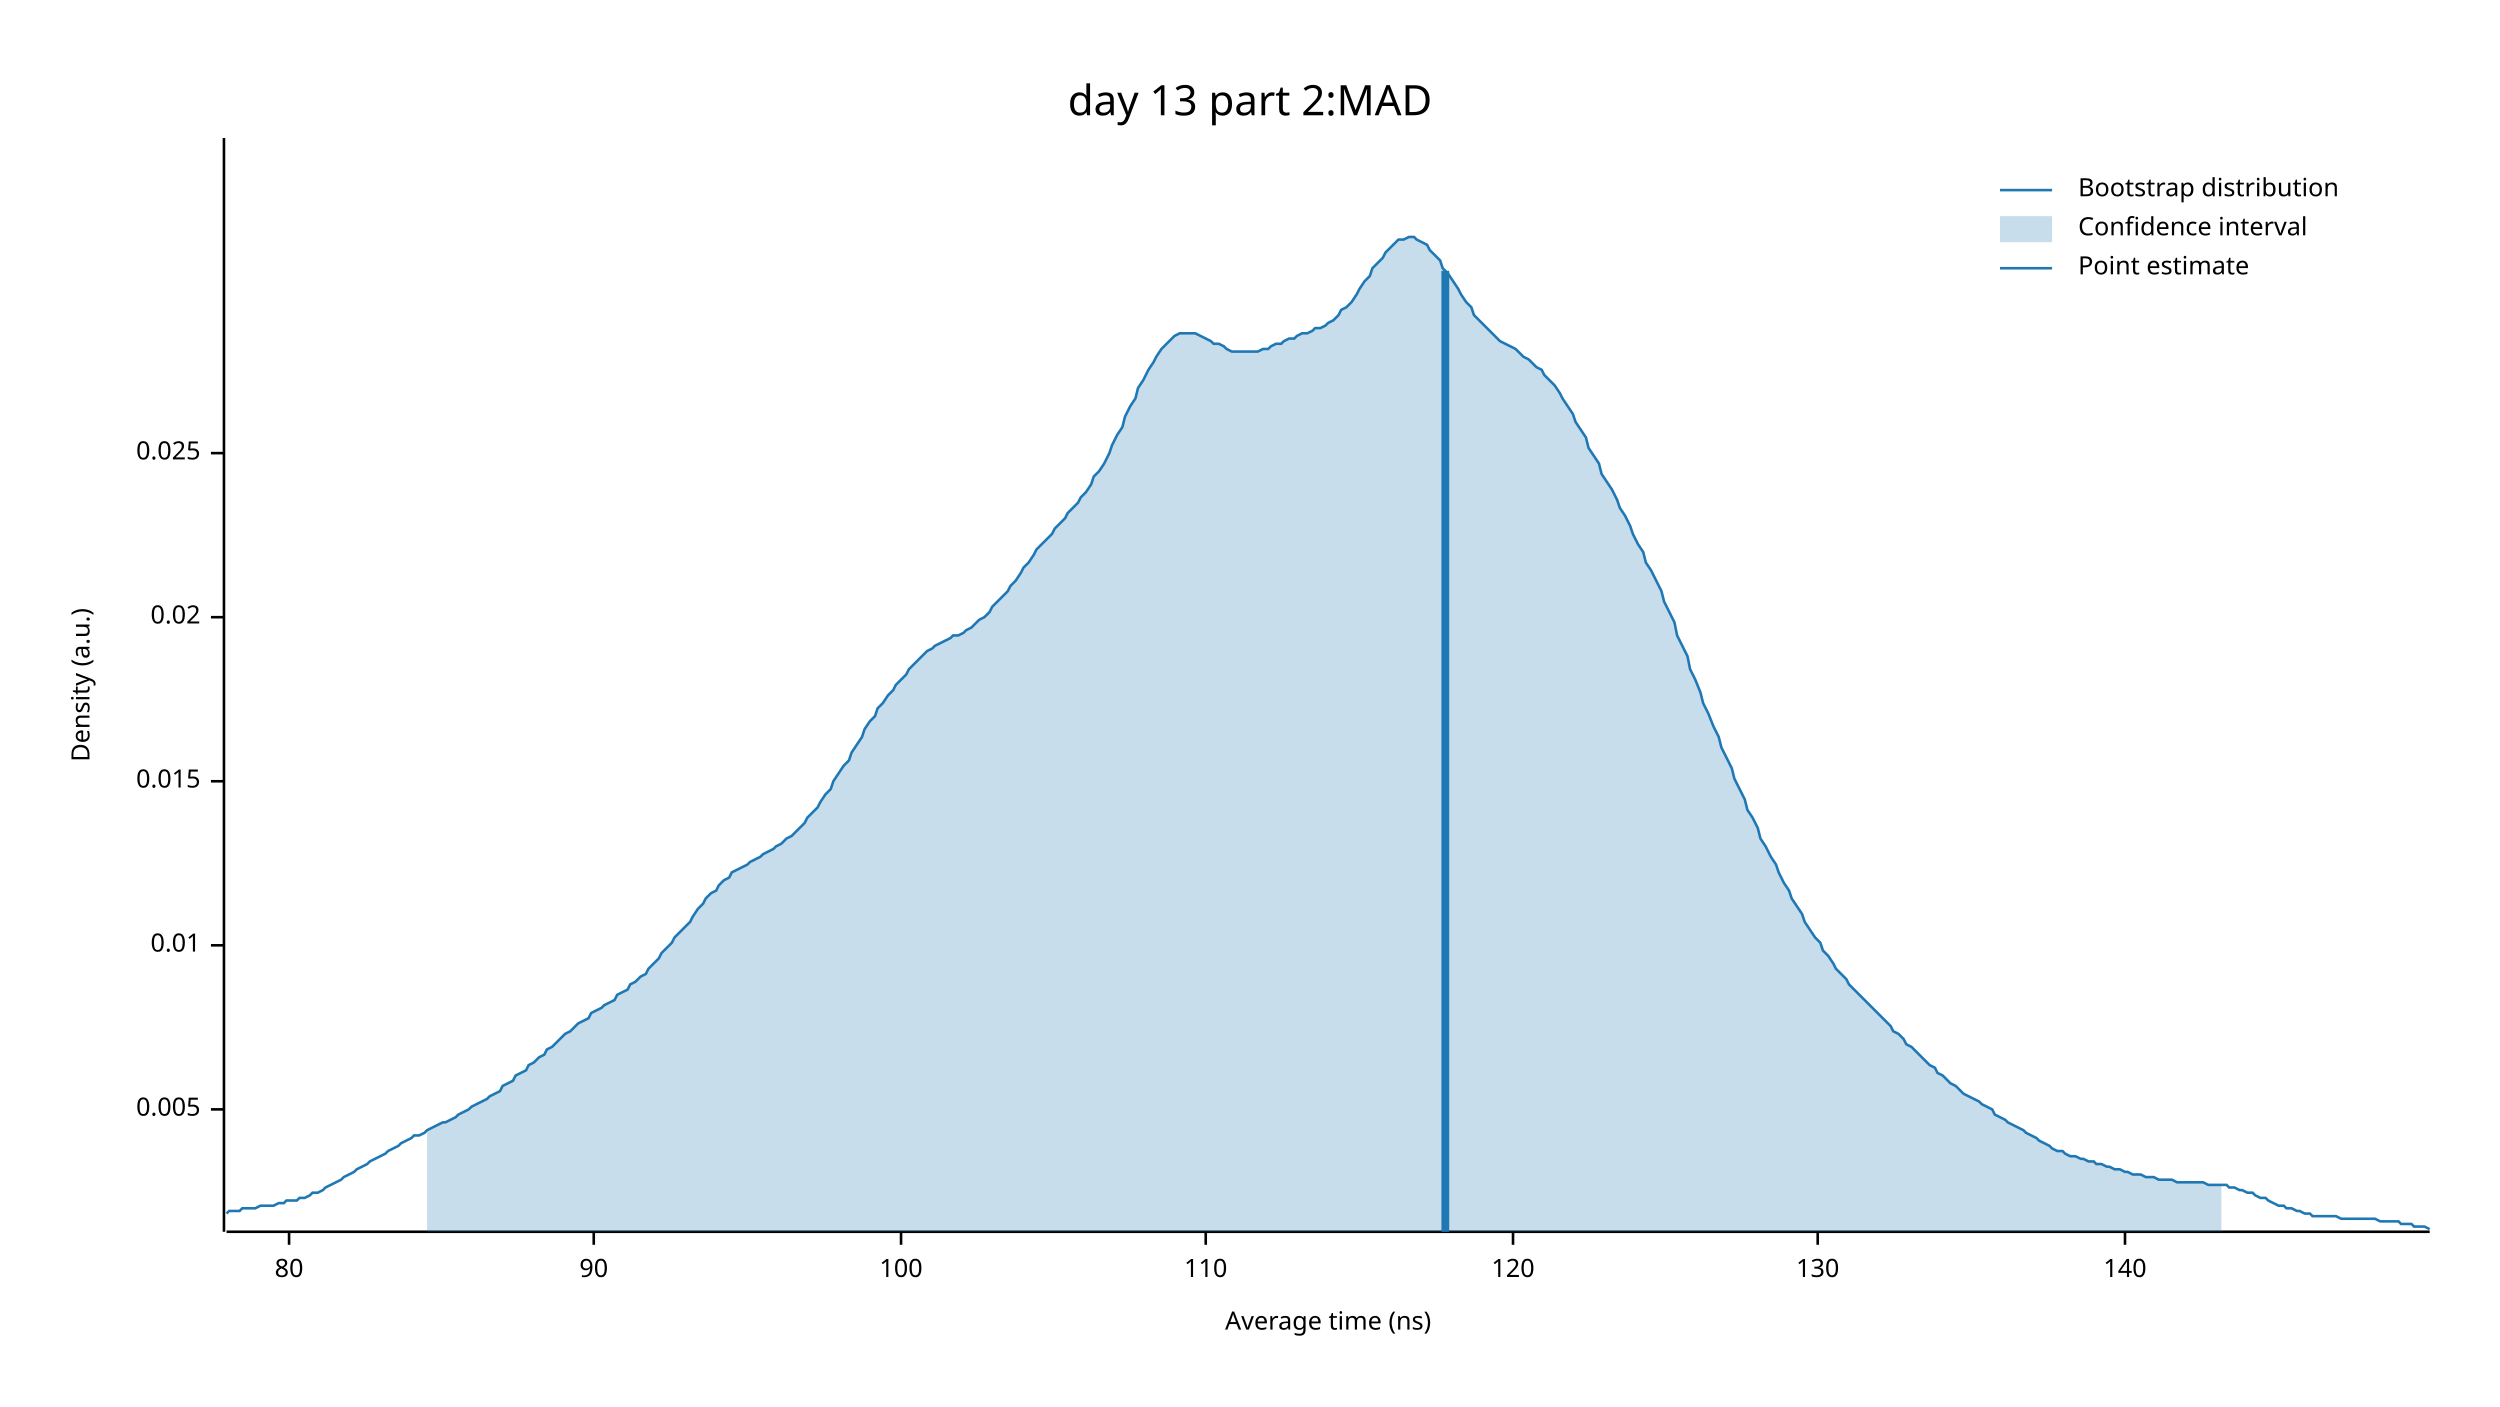
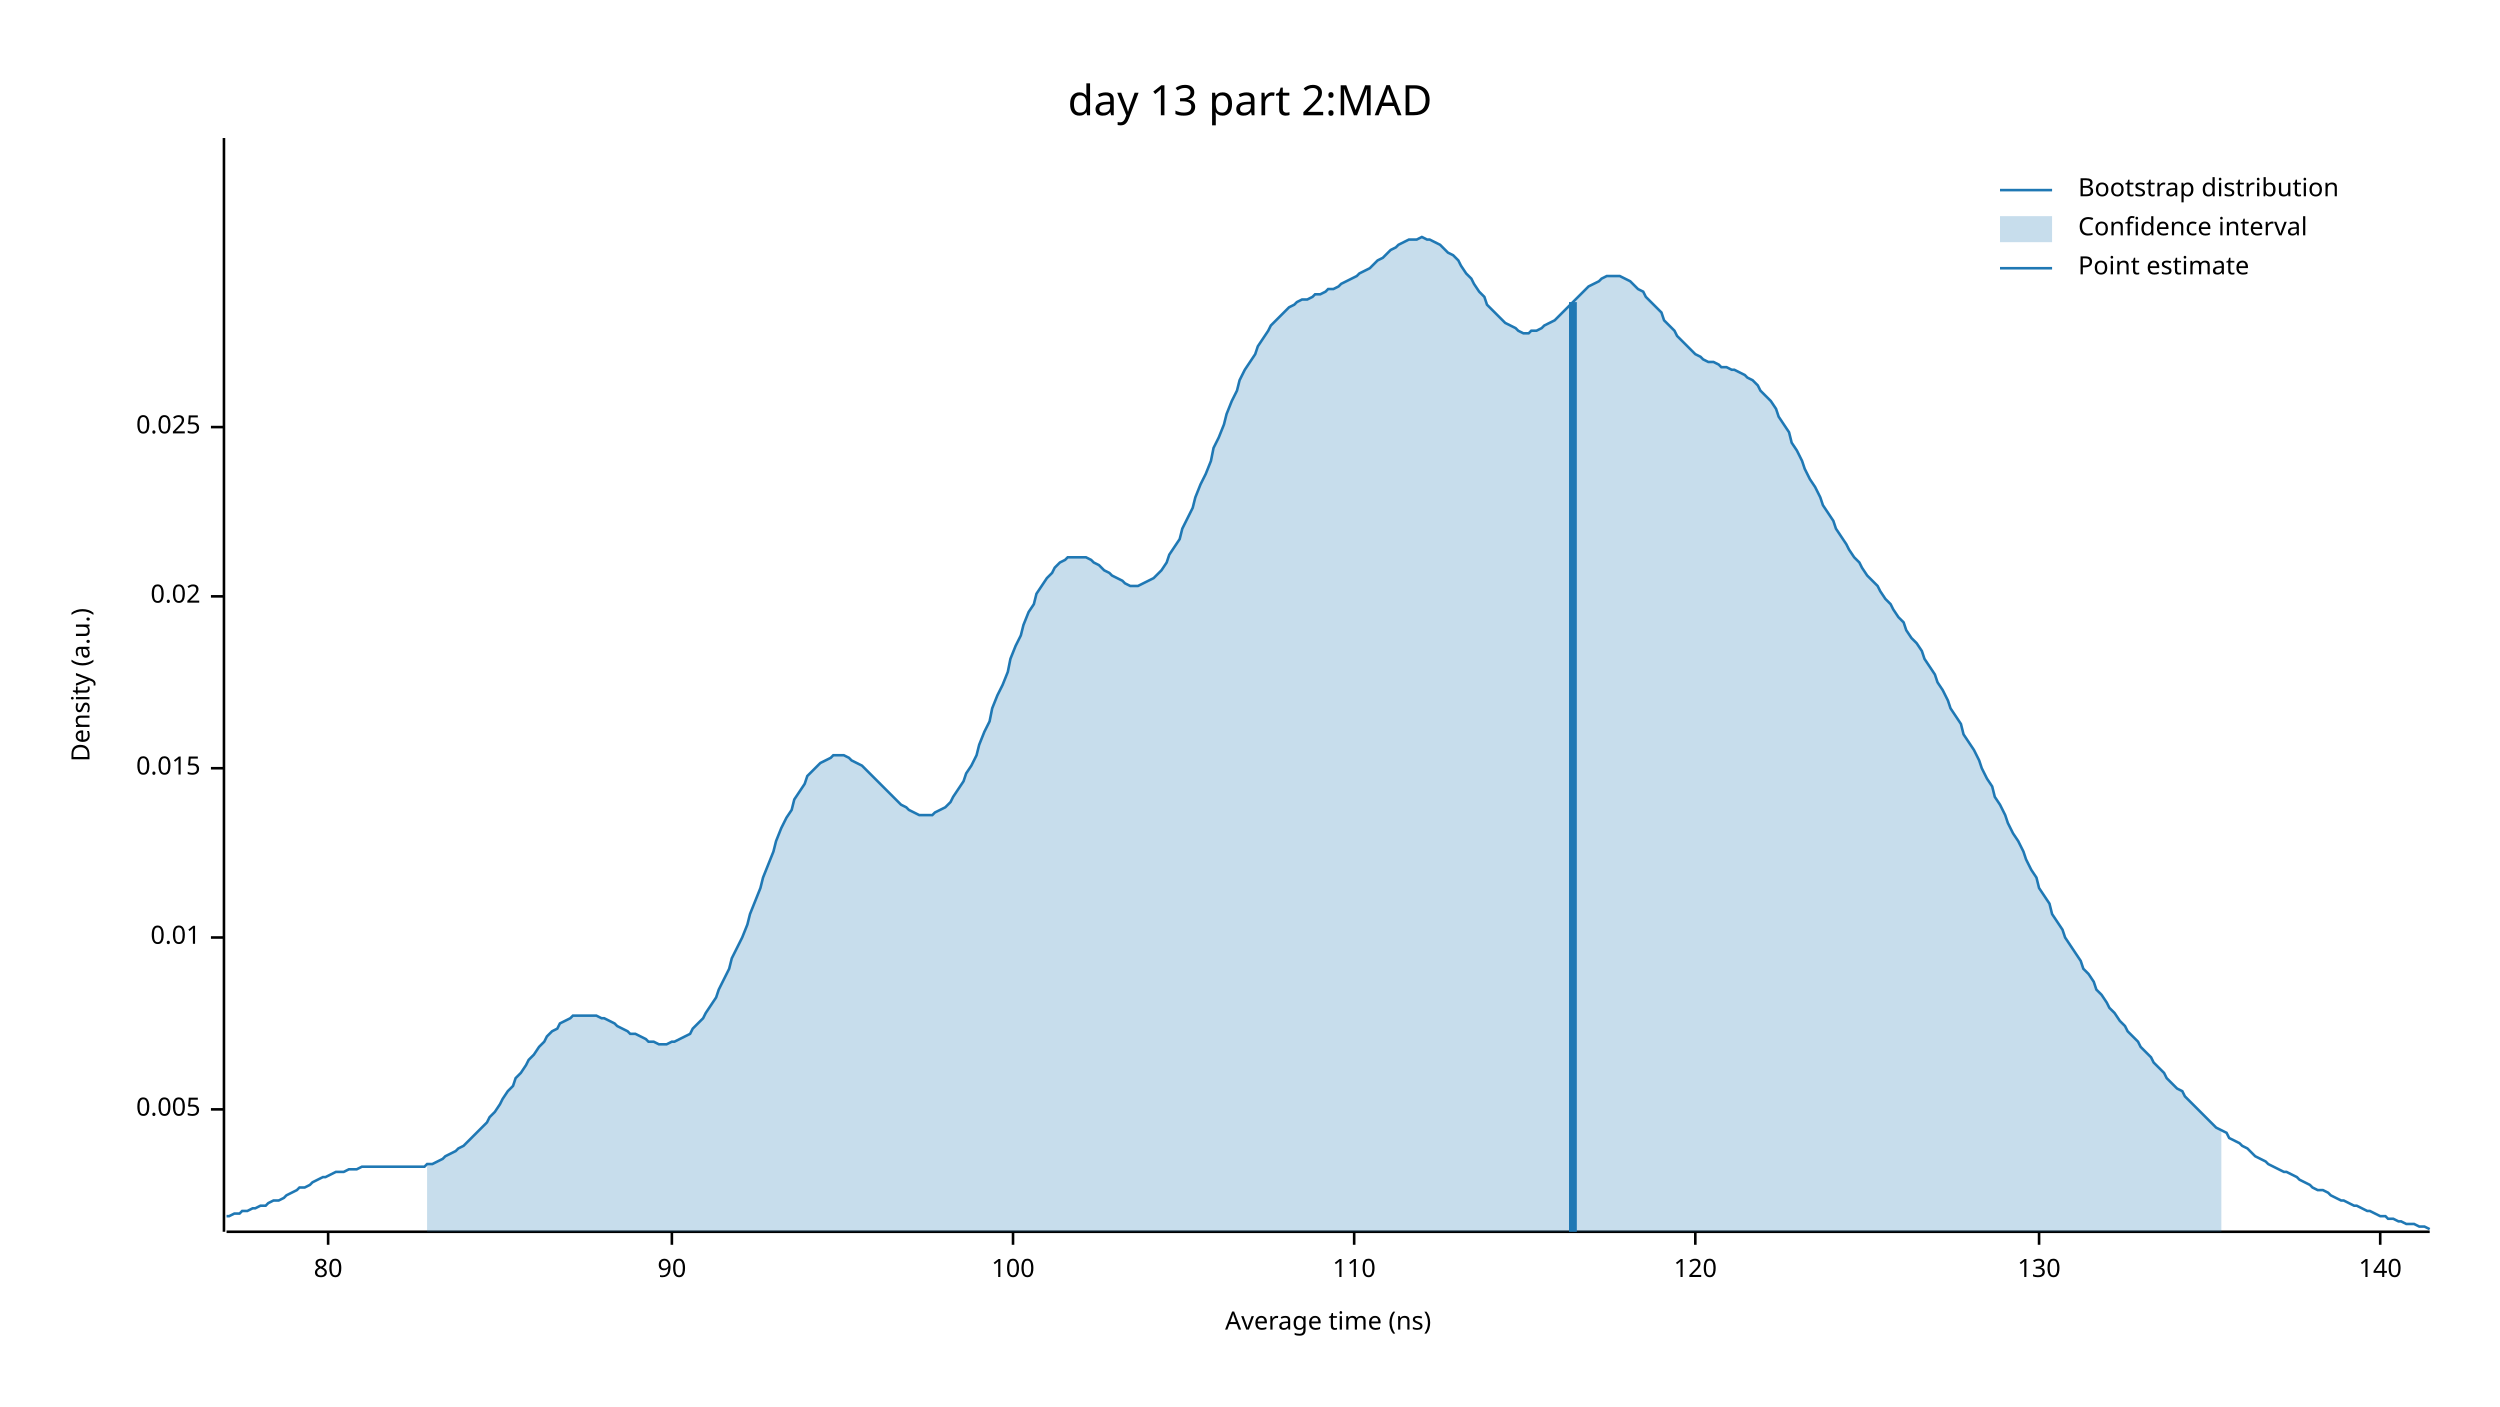
<svg xmlns="http://www.w3.org/2000/svg" width="960" height="540" viewBox="0 0 960 540">
  <text x="480" y="32" dy="0.76em" text-anchor="middle" font-family="sans-serif" font-size="16.129" opacity="1" fill="#000000">
day 13 part 2:MAD
</text>
  <text x="27" y="263" dy="0.76em" text-anchor="middle" font-family="sans-serif" font-size="9.677" opacity="1" fill="#000000" transform="rotate(270, 27, 263)">
Density (a.u.)
</text>
  <text x="510" y="513" dy="-0.5ex" text-anchor="middle" font-family="sans-serif" font-size="9.677" opacity="1" fill="#000000">
Average time (ns)
</text>
  <polyline fill="none" opacity="1" stroke="#000000" stroke-width="1" points="86,53 86,473 " />
  <text x="77" y="426" dy="0.5ex" text-anchor="end" font-family="sans-serif" font-size="9.677" opacity="1" fill="#000000">
0.005
</text>
  <polyline fill="none" opacity="1" stroke="#000000" stroke-width="1" points="81,426 86,426 " />
-   <text x="77" y="363" dy="0.5ex" text-anchor="end" font-family="sans-serif" font-size="9.677" opacity="1" fill="#000000">
+   <text x="77" y="360" dy="0.5ex" text-anchor="end" font-family="sans-serif" font-size="9.677" opacity="1" fill="#000000">
0.01
</text>
-   <polyline fill="none" opacity="1" stroke="#000000" stroke-width="1" points="81,363 86,363 " />
-   <text x="77" y="300" dy="0.5ex" text-anchor="end" font-family="sans-serif" font-size="9.677" opacity="1" fill="#000000">
+   <polyline fill="none" opacity="1" stroke="#000000" stroke-width="1" points="81,360 86,360 " />
+   <text x="77" y="295" dy="0.5ex" text-anchor="end" font-family="sans-serif" font-size="9.677" opacity="1" fill="#000000">
0.015
</text>
-   <polyline fill="none" opacity="1" stroke="#000000" stroke-width="1" points="81,300 86,300 " />
-   <text x="77" y="237" dy="0.5ex" text-anchor="end" font-family="sans-serif" font-size="9.677" opacity="1" fill="#000000">
+   <polyline fill="none" opacity="1" stroke="#000000" stroke-width="1" points="81,295 86,295 " />
+   <text x="77" y="229" dy="0.5ex" text-anchor="end" font-family="sans-serif" font-size="9.677" opacity="1" fill="#000000">
0.02
</text>
-   <polyline fill="none" opacity="1" stroke="#000000" stroke-width="1" points="81,237 86,237 " />
-   <text x="77" y="174" dy="0.5ex" text-anchor="end" font-family="sans-serif" font-size="9.677" opacity="1" fill="#000000">
+   <polyline fill="none" opacity="1" stroke="#000000" stroke-width="1" points="81,229 86,229 " />
+   <text x="77" y="164" dy="0.5ex" text-anchor="end" font-family="sans-serif" font-size="9.677" opacity="1" fill="#000000">
0.025
</text>
-   <polyline fill="none" opacity="1" stroke="#000000" stroke-width="1" points="81,174 86,174 " />
+   <polyline fill="none" opacity="1" stroke="#000000" stroke-width="1" points="81,164 86,164 " />
  <polyline fill="none" opacity="1" stroke="#000000" stroke-width="1" points="87,473 933,473 " />
-   <text x="111" y="483" dy="0.76em" text-anchor="middle" font-family="sans-serif" font-size="9.677" opacity="1" fill="#000000">
+   <text x="126" y="483" dy="0.76em" text-anchor="middle" font-family="sans-serif" font-size="9.677" opacity="1" fill="#000000">
80
</text>
-   <polyline fill="none" opacity="1" stroke="#000000" stroke-width="1" points="111,473 111,478 " />
-   <text x="228" y="483" dy="0.76em" text-anchor="middle" font-family="sans-serif" font-size="9.677" opacity="1" fill="#000000">
+   <polyline fill="none" opacity="1" stroke="#000000" stroke-width="1" points="126,473 126,478 " />
+   <text x="258" y="483" dy="0.76em" text-anchor="middle" font-family="sans-serif" font-size="9.677" opacity="1" fill="#000000">
90
</text>
-   <polyline fill="none" opacity="1" stroke="#000000" stroke-width="1" points="228,473 228,478 " />
-   <text x="346" y="483" dy="0.76em" text-anchor="middle" font-family="sans-serif" font-size="9.677" opacity="1" fill="#000000">
+   <polyline fill="none" opacity="1" stroke="#000000" stroke-width="1" points="258,473 258,478 " />
+   <text x="389" y="483" dy="0.76em" text-anchor="middle" font-family="sans-serif" font-size="9.677" opacity="1" fill="#000000">
100
</text>
-   <polyline fill="none" opacity="1" stroke="#000000" stroke-width="1" points="346,473 346,478 " />
-   <text x="463" y="483" dy="0.76em" text-anchor="middle" font-family="sans-serif" font-size="9.677" opacity="1" fill="#000000">
+   <polyline fill="none" opacity="1" stroke="#000000" stroke-width="1" points="389,473 389,478 " />
+   <text x="520" y="483" dy="0.76em" text-anchor="middle" font-family="sans-serif" font-size="9.677" opacity="1" fill="#000000">
110
</text>
-   <polyline fill="none" opacity="1" stroke="#000000" stroke-width="1" points="463,473 463,478 " />
-   <text x="581" y="483" dy="0.76em" text-anchor="middle" font-family="sans-serif" font-size="9.677" opacity="1" fill="#000000">
+   <polyline fill="none" opacity="1" stroke="#000000" stroke-width="1" points="520,473 520,478 " />
+   <text x="651" y="483" dy="0.76em" text-anchor="middle" font-family="sans-serif" font-size="9.677" opacity="1" fill="#000000">
120
</text>
-   <polyline fill="none" opacity="1" stroke="#000000" stroke-width="1" points="581,473 581,478 " />
-   <text x="698" y="483" dy="0.76em" text-anchor="middle" font-family="sans-serif" font-size="9.677" opacity="1" fill="#000000">
+   <polyline fill="none" opacity="1" stroke="#000000" stroke-width="1" points="651,473 651,478 " />
+   <text x="783" y="483" dy="0.76em" text-anchor="middle" font-family="sans-serif" font-size="9.677" opacity="1" fill="#000000">
130
</text>
-   <polyline fill="none" opacity="1" stroke="#000000" stroke-width="1" points="698,473 698,478 " />
-   <text x="816" y="483" dy="0.76em" text-anchor="middle" font-family="sans-serif" font-size="9.677" opacity="1" fill="#000000">
+   <polyline fill="none" opacity="1" stroke="#000000" stroke-width="1" points="783,473 783,478 " />
+   <text x="914" y="483" dy="0.76em" text-anchor="middle" font-family="sans-serif" font-size="9.677" opacity="1" fill="#000000">
140
</text>
-   <polyline fill="none" opacity="1" stroke="#000000" stroke-width="1" points="816,473 816,478 " />
-   <polyline fill="none" opacity="1" stroke="#1F78B4" stroke-width="1" points="87,466 88,465 90,465 92,465 93,464 95,464 97,464 98,464 100,463 102,463 103,463 105,463 107,462 109,462 110,461 112,461 114,461 115,460 117,460 119,459 120,458 122,458 124,457 125,456 127,455 129,454 131,453 132,452 134,451 136,450 137,449 139,448 141,447 142,446 144,445 146,444 148,443 149,442 151,441 153,440 154,439 156,438 158,437 159,436 161,436 163,435 164,434 166,433 168,432 170,431 171,431 173,430 175,429 176,428 178,427 180,426 181,425 183,424 185,423 187,422 188,421 190,420 192,419 193,417 195,416 197,415 198,413 200,412 202,411 203,409 205,408 207,406 209,405 210,403 212,402 214,400 215,399 217,397 219,396 220,395 222,393 224,392 226,391 227,389 229,388 231,387 232,386 234,385 236,384 237,382 239,381 241,380 242,378 244,377 246,375 248,374 249,372 251,370 253,368 254,366 256,364 258,362 259,360 261,358 263,356 265,354 266,352 268,349 270,347 271,345 273,343 275,342 276,340 278,338 280,337 281,335 283,334 285,333 287,332 288,331 290,330 292,329 293,328 295,327 297,326 298,325 300,324 302,322 304,321 305,320 307,318 309,316 310,314 312,312 314,310 315,308 317,305 319,303 320,300 322,297 324,294 326,292 327,289 329,286 331,283 332,280 334,277 336,275 337,272 339,270 341,267 343,265 344,263 346,261 348,259 349,257 351,255 353,253 354,252 356,250 358,249 359,248 361,247 363,246 365,245 366,244 368,244 370,243 371,242 373,241 375,239 376,238 378,237 380,235 381,233 383,231 385,229 387,227 388,225 390,223 392,220 393,218 395,216 397,213 398,211 400,209 402,207 404,205 405,203 407,201 409,199 410,197 412,195 414,193 415,191 417,189 419,186 420,183 422,181 424,178 426,174 427,171 429,167 431,164 432,160 434,156 436,153 437,149 439,146 441,142 443,139 444,137 446,134 448,132 449,131 451,129 453,128 454,128 456,128 458,128 459,128 461,129 463,130 465,131 466,132 468,132 470,133 471,134 473,135 475,135 476,135 478,135 480,135 482,135 483,135 485,134 487,134 488,133 490,132 492,132 493,131 495,130 497,130 498,129 500,128 502,128 504,127 505,126 507,126 509,125 510,124 512,123 514,121 515,119 517,118 519,116 521,113 522,111 524,108 526,106 527,103 529,101 531,99 532,97 534,95 536,93 537,92 539,92 541,91 543,91 544,92 546,93 548,94 549,96 551,98 553,100 554,103 556,105 558,108 560,111 561,113 563,116 565,118 566,121 568,123 570,125 571,126 573,128 575,130 576,131 578,132 580,133 582,134 583,135 585,137 587,138 588,139 590,141 592,142 593,144 595,146 597,148 599,151 600,153 602,156 604,159 605,162 607,165 609,168 610,172 612,175 614,178 615,182 617,185 619,188 621,192 622,195 624,198 626,202 627,205 629,209 631,212 632,216 634,219 636,223 638,227 639,231 641,235 643,239 644,244 646,248 648,252 649,257 651,261 653,266 654,270 656,274 658,279 660,283 661,287 663,291 665,295 666,299 668,303 670,307 671,311 673,314 675,318 676,322 678,325 680,329 682,332 683,335 685,339 687,342 688,345 690,348 692,351 693,354 695,357 697,360 699,362 700,365 702,367 704,370 705,372 707,374 709,376 710,378 712,380 714,382 715,383 717,385 719,387 721,389 722,390 724,392 726,394 727,396 729,397 731,399 732,401 734,402 736,404 738,406 739,407 741,409 743,410 744,412 746,413 748,415 749,416 751,417 753,419 754,420 756,421 758,422 760,423 761,424 763,425 765,426 766,428 768,429 770,430 771,431 773,432 775,433 777,434 778,435 780,436 782,437 783,438 785,439 787,440 788,441 790,442 792,442 793,443 795,444 797,444 799,445 800,445 802,446 804,446 805,447 807,447 809,448 810,448 812,449 814,449 816,450 817,450 819,451 821,451 822,451 824,452 826,452 827,452 829,453 831,453 832,453 834,453 836,454 838,454 839,454 841,454 843,454 844,454 846,454 848,455 849,455 851,455 853,455 855,455 856,456 858,456 860,457 861,457 863,458 865,458 866,459 868,460 870,460 871,461 873,462 875,463 877,463 878,464 880,464 882,465 883,465 885,466 887,466 888,467 890,467 892,467 894,467 895,467 897,467 899,468 900,468 902,468 904,468 905,468 907,468 909,468 910,468 912,468 914,469 916,469 917,469 919,469 921,469 922,470 924,470 926,470 927,471 929,471 931,471 933,472 " />
-   <polygon opacity="0.25" fill="#1F78B4" points="164,434 166,433 168,432 170,431 171,431 173,430 175,429 176,428 178,427 180,426 181,425 183,424 185,423 187,422 188,421 190,420 192,419 193,417 195,416 197,415 198,413 200,412 202,411 203,409 205,408 207,406 209,405 210,403 212,402 214,400 215,399 217,397 219,396 220,395 222,393 224,392 226,391 227,389 229,388 231,387 232,386 234,385 236,384 237,382 239,381 241,380 242,378 244,377 246,375 248,374 249,372 251,370 253,368 254,366 256,364 258,362 259,360 261,358 263,356 265,354 266,352 268,349 270,347 271,345 273,343 275,342 276,340 278,338 280,337 281,335 283,334 285,333 287,332 288,331 290,330 292,329 293,328 295,327 297,326 298,325 300,324 302,322 304,321 305,320 307,318 309,316 310,314 312,312 314,310 315,308 317,305 319,303 320,300 322,297 324,294 326,292 327,289 329,286 331,283 332,280 334,277 336,275 337,272 339,270 341,267 343,265 344,263 346,261 348,259 349,257 351,255 353,253 354,252 356,250 358,249 359,248 361,247 363,246 365,245 366,244 368,244 370,243 371,242 373,241 375,239 376,238 378,237 380,235 381,233 383,231 385,229 387,227 388,225 390,223 392,220 393,218 395,216 397,213 398,211 400,209 402,207 404,205 405,203 407,201 409,199 410,197 412,195 414,193 415,191 417,189 419,186 420,183 422,181 424,178 426,174 427,171 429,167 431,164 432,160 434,156 436,153 437,149 439,146 441,142 443,139 444,137 446,134 448,132 449,131 451,129 453,128 454,128 456,128 458,128 459,128 461,129 463,130 465,131 466,132 468,132 470,133 471,134 473,135 475,135 476,135 478,135 480,135 482,135 483,135 485,134 487,134 488,133 490,132 492,132 493,131 495,130 497,130 498,129 500,128 502,128 504,127 505,126 507,126 509,125 510,124 512,123 514,121 515,119 517,118 519,116 521,113 522,111 524,108 526,106 527,103 529,101 531,99 532,97 534,95 536,93 537,92 539,92 541,91 543,91 544,92 546,93 548,94 549,96 551,98 553,100 554,103 556,105 558,108 560,111 561,113 563,116 565,118 566,121 568,123 570,125 571,126 573,128 575,130 576,131 578,132 580,133 582,134 583,135 585,137 587,138 588,139 590,141 592,142 593,144 595,146 597,148 599,151 600,153 602,156 604,159 605,162 607,165 609,168 610,172 612,175 614,178 615,182 617,185 619,188 621,192 622,195 624,198 626,202 627,205 629,209 631,212 632,216 634,219 636,223 638,227 639,231 641,235 643,239 644,244 646,248 648,252 649,257 651,261 653,266 654,270 656,274 658,279 660,283 661,287 663,291 665,295 666,299 668,303 670,307 671,311 673,314 675,318 676,322 678,325 680,329 682,332 683,335 685,339 687,342 688,345 690,348 692,351 693,354 695,357 697,360 699,362 700,365 702,367 704,370 705,372 707,374 709,376 710,378 712,380 714,382 715,383 717,385 719,387 721,389 722,390 724,392 726,394 727,396 729,397 731,399 732,401 734,402 736,404 738,406 739,407 741,409 743,410 744,412 746,413 748,415 749,416 751,417 753,419 754,420 756,421 758,422 760,423 761,424 763,425 765,426 766,428 768,429 770,430 771,431 773,432 775,433 777,434 778,435 780,436 782,437 783,438 785,439 787,440 788,441 790,442 792,442 793,443 795,444 797,444 799,445 800,445 802,446 804,446 805,447 807,447 809,448 810,448 812,449 814,449 816,450 817,450 819,451 821,451 822,451 824,452 826,452 827,452 829,453 831,453 832,453 834,453 836,454 838,454 839,454 841,454 843,454 844,454 846,454 848,455 849,455 851,455 853,455 853,473 164,473 " />
-   <polyline fill="none" opacity="1" stroke="#1F78B4" stroke-width="3" points="555,473 555,104 " />
+   <polyline fill="none" opacity="1" stroke="#000000" stroke-width="1" points="914,473 914,478 " />
+   <polyline fill="none" opacity="1" stroke="#1F78B4" stroke-width="1" points="87,467 88,467 90,466 92,466 93,465 95,465 97,464 98,464 100,463 102,463 103,462 105,461 107,461 109,460 110,459 112,458 114,457 115,456 117,456 119,455 120,454 122,453 124,452 125,452 127,451 129,450 131,450 132,450 134,449 136,449 137,449 139,448 141,448 142,448 144,448 146,448 148,448 149,448 151,448 153,448 154,448 156,448 158,448 159,448 161,448 163,448 164,447 166,447 168,446 170,445 171,444 173,443 175,442 176,441 178,440 180,438 181,437 183,435 185,433 187,431 188,429 190,427 192,424 193,422 195,419 197,417 198,414 200,412 202,409 203,407 205,405 207,402 209,400 210,398 212,396 214,395 215,393 217,392 219,391 220,390 222,390 224,390 226,390 227,390 229,390 231,391 232,391 234,392 236,393 237,394 239,395 241,396 242,397 244,397 246,398 248,399 249,400 251,400 253,401 254,401 256,401 258,400 259,400 261,399 263,398 265,397 266,395 268,393 270,391 271,389 273,386 275,383 276,380 278,376 280,372 281,368 283,364 285,360 287,355 288,351 290,346 292,341 293,337 295,332 297,327 298,323 300,318 302,314 304,311 305,307 307,304 309,301 310,298 312,296 314,294 315,293 317,292 319,291 320,290 322,290 324,290 326,291 327,292 329,293 331,294 332,295 334,297 336,299 337,300 339,302 341,304 343,306 344,307 346,309 348,310 349,311 351,312 353,313 354,313 356,313 358,313 359,312 361,311 363,310 365,308 366,306 368,303 370,300 371,297 373,294 375,290 376,286 378,281 380,277 381,272 383,267 385,263 387,258 388,253 390,248 392,244 393,240 395,235 397,232 398,228 400,225 402,222 404,220 405,218 407,216 409,215 410,214 412,214 414,214 415,214 417,214 419,215 420,216 422,217 424,219 426,220 427,221 429,222 431,223 432,224 434,225 436,225 437,225 439,224 441,223 443,222 444,221 446,219 448,216 449,213 451,210 453,207 454,203 456,199 458,195 459,191 461,186 463,182 465,177 466,172 468,168 470,163 471,159 473,154 475,150 476,146 478,142 480,139 482,136 483,133 485,130 487,127 488,125 490,123 492,121 493,120 495,118 497,117 498,116 500,115 502,115 504,114 505,113 507,113 509,112 510,111 512,111 514,110 515,109 517,108 519,107 521,106 522,105 524,104 526,103 527,102 529,100 531,99 532,98 534,96 536,95 537,94 539,93 541,92 543,92 544,92 546,91 548,92 549,92 551,93 553,94 554,95 556,97 558,98 560,100 561,102 563,105 565,107 566,109 568,112 570,114 571,117 573,119 575,121 576,122 578,124 580,125 582,126 583,127 585,128 587,128 588,127 590,127 592,126 593,125 595,124 597,123 599,121 600,120 602,118 604,116 605,115 607,113 609,111 610,110 612,109 614,108 615,107 617,106 619,106 621,106 622,106 624,107 626,108 627,109 629,111 631,112 632,114 634,116 636,118 638,120 639,123 641,125 643,127 644,129 646,131 648,133 649,134 651,136 653,137 654,138 656,139 658,139 660,140 661,141 663,141 665,142 666,142 668,143 670,144 671,145 673,146 675,148 676,150 678,152 680,154 682,157 683,160 685,163 687,166 688,170 690,173 692,177 693,180 695,184 697,187 699,191 700,194 702,197 704,200 705,203 707,206 709,209 710,211 712,214 714,216 715,218 717,221 719,223 721,225 722,227 724,230 726,232 727,234 729,237 731,239 732,242 734,245 736,247 738,250 739,253 741,256 743,259 744,262 746,265 748,269 749,272 751,275 753,278 754,282 756,285 758,288 760,292 761,295 763,299 765,302 766,306 768,309 770,313 771,316 773,320 775,323 777,327 778,330 780,334 782,337 783,341 785,344 787,347 788,351 790,354 792,357 793,360 795,363 797,366 799,369 800,372 802,374 804,377 805,380 807,382 809,385 810,387 812,389 814,392 816,394 817,396 819,398 821,400 822,402 824,404 826,406 827,408 829,410 831,412 832,414 834,416 836,418 838,419 839,421 841,423 843,425 844,426 846,428 848,430 849,431 851,433 853,434 855,435 856,437 858,438 860,439 861,440 863,441 865,443 866,444 868,445 870,446 871,447 873,448 875,449 877,450 878,450 880,451 882,452 883,453 885,454 887,455 888,456 890,457 892,457 894,458 895,459 897,460 899,461 900,461 902,462 904,463 905,463 907,464 909,465 910,465 912,466 914,467 916,467 917,468 919,468 921,469 922,469 924,470 926,470 927,470 929,471 931,471 933,472 " />
+   <polygon opacity="0.25" fill="#1F78B4" points="164,447 166,447 168,446 170,445 171,444 173,443 175,442 176,441 178,440 180,438 181,437 183,435 185,433 187,431 188,429 190,427 192,424 193,422 195,419 197,417 198,414 200,412 202,409 203,407 205,405 207,402 209,400 210,398 212,396 214,395 215,393 217,392 219,391 220,390 222,390 224,390 226,390 227,390 229,390 231,391 232,391 234,392 236,393 237,394 239,395 241,396 242,397 244,397 246,398 248,399 249,400 251,400 253,401 254,401 256,401 258,400 259,400 261,399 263,398 265,397 266,395 268,393 270,391 271,389 273,386 275,383 276,380 278,376 280,372 281,368 283,364 285,360 287,355 288,351 290,346 292,341 293,337 295,332 297,327 298,323 300,318 302,314 304,311 305,307 307,304 309,301 310,298 312,296 314,294 315,293 317,292 319,291 320,290 322,290 324,290 326,291 327,292 329,293 331,294 332,295 334,297 336,299 337,300 339,302 341,304 343,306 344,307 346,309 348,310 349,311 351,312 353,313 354,313 356,313 358,313 359,312 361,311 363,310 365,308 366,306 368,303 370,300 371,297 373,294 375,290 376,286 378,281 380,277 381,272 383,267 385,263 387,258 388,253 390,248 392,244 393,240 395,235 397,232 398,228 400,225 402,222 404,220 405,218 407,216 409,215 410,214 412,214 414,214 415,214 417,214 419,215 420,216 422,217 424,219 426,220 427,221 429,222 431,223 432,224 434,225 436,225 437,225 439,224 441,223 443,222 444,221 446,219 448,216 449,213 451,210 453,207 454,203 456,199 458,195 459,191 461,186 463,182 465,177 466,172 468,168 470,163 471,159 473,154 475,150 476,146 478,142 480,139 482,136 483,133 485,130 487,127 488,125 490,123 492,121 493,120 495,118 497,117 498,116 500,115 502,115 504,114 505,113 507,113 509,112 510,111 512,111 514,110 515,109 517,108 519,107 521,106 522,105 524,104 526,103 527,102 529,100 531,99 532,98 534,96 536,95 537,94 539,93 541,92 543,92 544,92 546,91 548,92 549,92 551,93 553,94 554,95 556,97 558,98 560,100 561,102 563,105 565,107 566,109 568,112 570,114 571,117 573,119 575,121 576,122 578,124 580,125 582,126 583,127 585,128 587,128 588,127 590,127 592,126 593,125 595,124 597,123 599,121 600,120 602,118 604,116 605,115 607,113 609,111 610,110 612,109 614,108 615,107 617,106 619,106 621,106 622,106 624,107 626,108 627,109 629,111 631,112 632,114 634,116 636,118 638,120 639,123 641,125 643,127 644,129 646,131 648,133 649,134 651,136 653,137 654,138 656,139 658,139 660,140 661,141 663,141 665,142 666,142 668,143 670,144 671,145 673,146 675,148 676,150 678,152 680,154 682,157 683,160 685,163 687,166 688,170 690,173 692,177 693,180 695,184 697,187 699,191 700,194 702,197 704,200 705,203 707,206 709,209 710,211 712,214 714,216 715,218 717,221 719,223 721,225 722,227 724,230 726,232 727,234 729,237 731,239 732,242 734,245 736,247 738,250 739,253 741,256 743,259 744,262 746,265 748,269 749,272 751,275 753,278 754,282 756,285 758,288 760,292 761,295 763,299 765,302 766,306 768,309 770,313 771,316 773,320 775,323 777,327 778,330 780,334 782,337 783,341 785,344 787,347 788,351 790,354 792,357 793,360 795,363 797,366 799,369 800,372 802,374 804,377 805,380 807,382 809,385 810,387 812,389 814,392 816,394 817,396 819,398 821,400 822,402 824,404 826,406 827,408 829,410 831,412 832,414 834,416 836,418 838,419 839,421 841,423 843,425 844,426 846,428 848,430 849,431 851,433 853,434 853,473 164,473 " />
+   <polyline fill="none" opacity="1" stroke="#1F78B4" stroke-width="3" points="604,473 604,116 " />
  <text x="798" y="68" dy="0.76em" text-anchor="start" font-family="sans-serif" font-size="9.677" opacity="1" fill="#000000">
Bootstrap distribution
</text>
  <text x="798" y="83" dy="0.76em" text-anchor="start" font-family="sans-serif" font-size="9.677" opacity="1" fill="#000000">
Confidence interval
</text>
  <text x="798" y="98" dy="0.76em" text-anchor="start" font-family="sans-serif" font-size="9.677" opacity="1" fill="#000000">
Point estimate
</text>
  <polyline fill="none" opacity="1" stroke="#1F78B4" stroke-width="1" points="768,73 788,73 " />
  <rect x="768" y="83" width="20" height="10" opacity="0.25" fill="#1F78B4" stroke="none" />
  <polyline fill="none" opacity="1" stroke="#1F78B4" stroke-width="1" points="768,103 788,103 " />
</svg>
